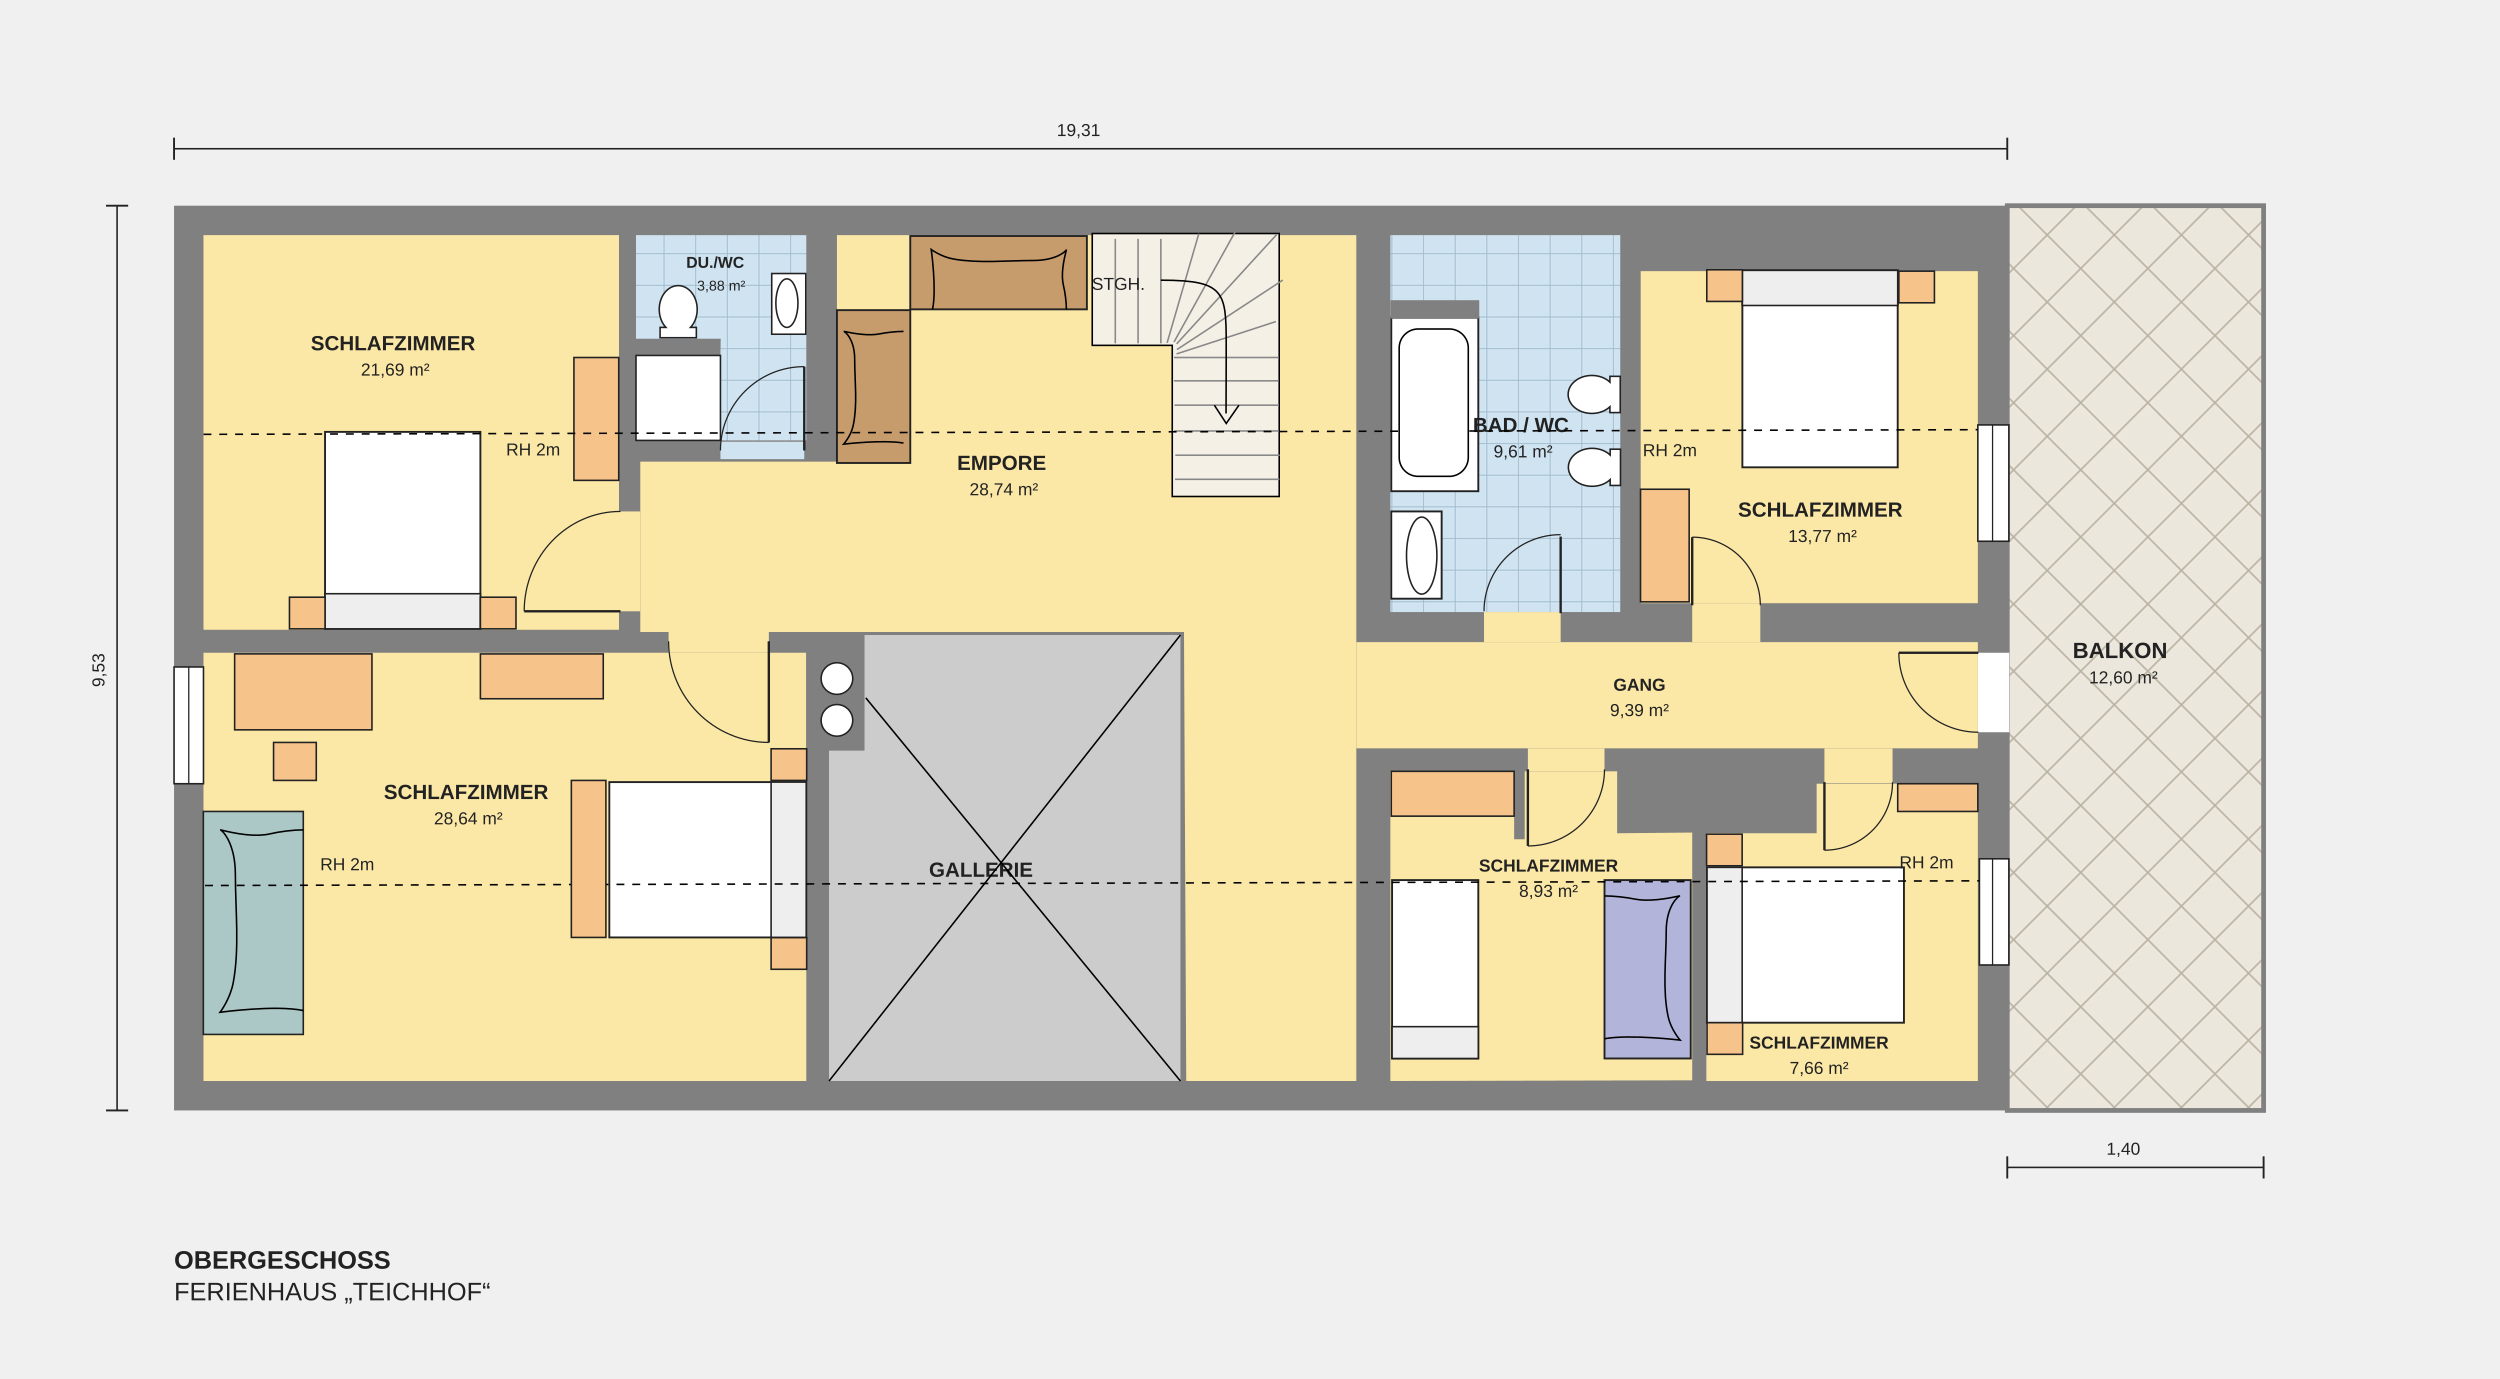
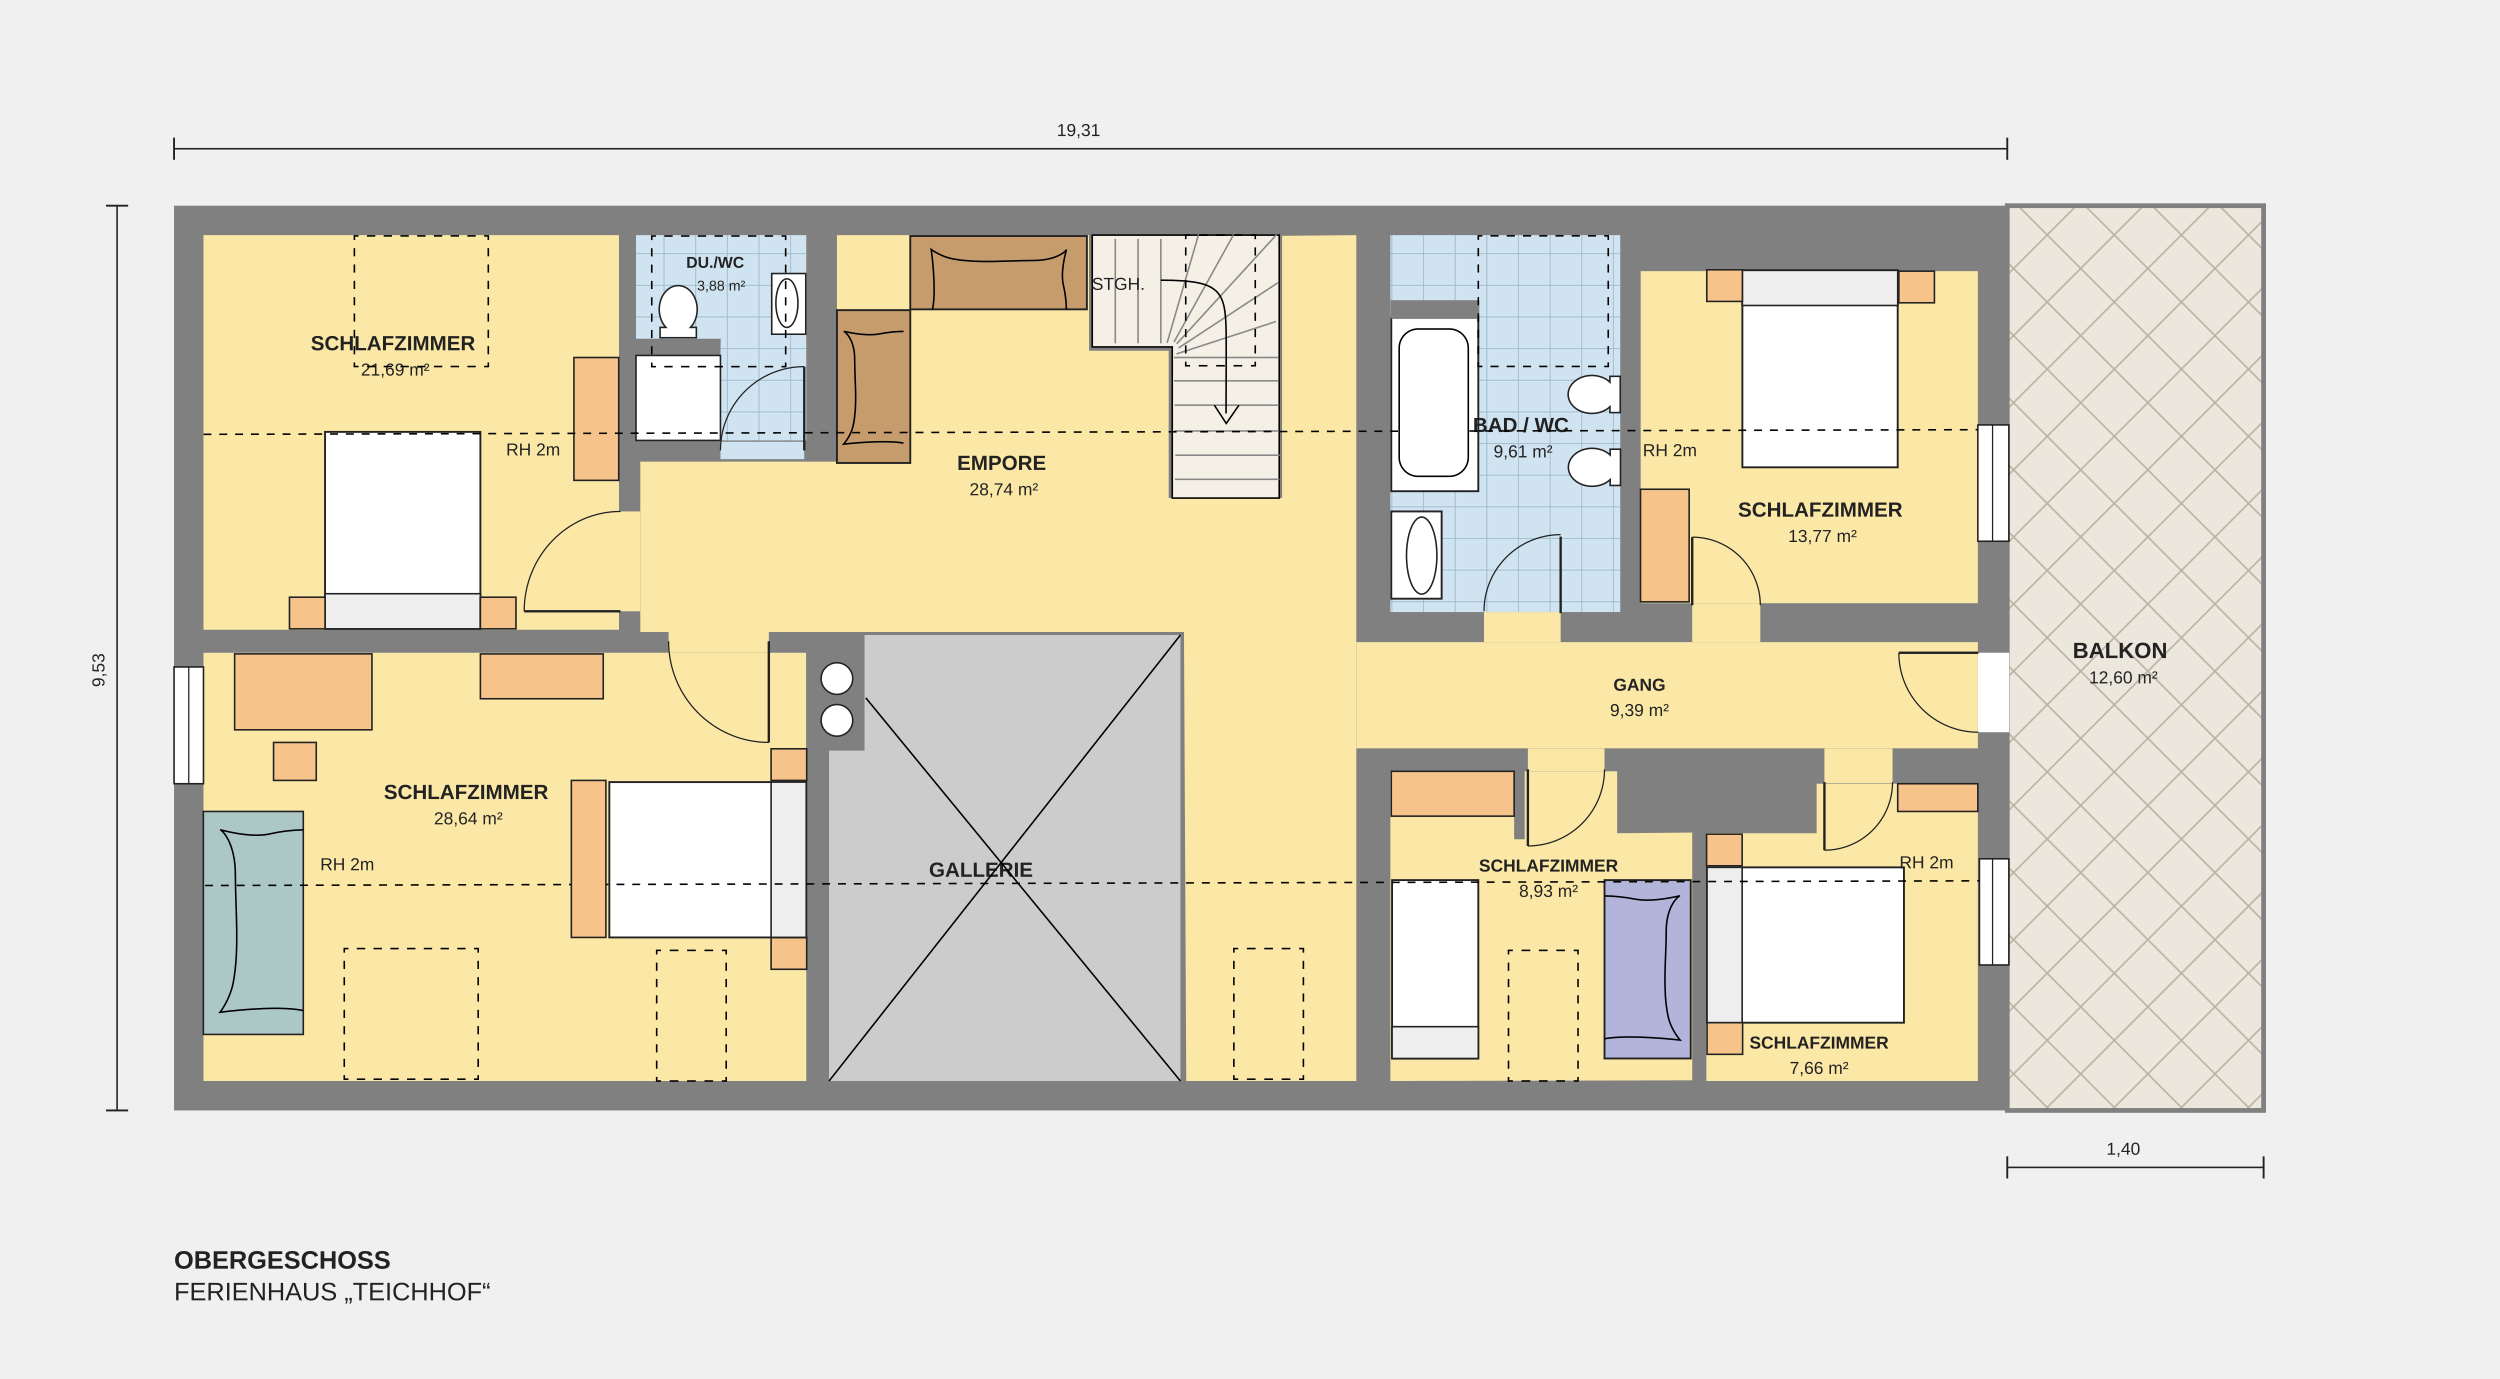
<svg xmlns="http://www.w3.org/2000/svg" width="1580" height="871" viewBox="0 0 1580 871">
  <defs>
    <clipPath id="clip-path-1">
      <path d="M0 0 L30 0 L30 30 L0 30 Z" />
    </clipPath>
    <pattern id="pattern-1" patternUnits="userSpaceOnUse" width="30" height="30" patternTransform="matrix(0.707 0.707 -0.707 0.707 0 0)">
      <g clip-path="url(#clip-path-1)">
        <rect x="0" y="0" width="30" height="30" fill="#ece7dc" />
        <rect x="0" y="0" width="30" height="30" fill="none" stroke="#b9b2a2" />
      </g>
    </pattern>
    <clipPath id="clip-path-2">
      <path d="M0 0 L20 0 L20 20 L0 20 Z" />
    </clipPath>
    <pattern id="pattern-2" patternUnits="userSpaceOnUse" width="20" height="20" patternTransform="matrix(1 0 0 1 0 0)">
      <g clip-path="url(#clip-path-2)">
        <rect x="0" y="0" width="20" height="20" fill="#cfe3f1" />
        <polyline points="0,0 20,0 20,20" fill="none" stroke="#9db8c9" />
      </g>
    </pattern>
  </defs>
  <g id="Layer_1" data-name="Layer 1">
    <rect x="1268.6" y="130" width="162" height="571.8" fill="url(#pattern-1)" stroke="#808080" stroke-width="3" />
    <text transform="matrix(1 0 0 1 1349.6 415.9)" x="0" y="0" xml:space="preserve" font-family="Arial, sans-serif" font-size="14" font-weight="600" fill="#222222" text-anchor="middle">
      <tspan x="0" y="0">BALKON</tspan>
    </text>
    <text transform="matrix(1 0 0 1 1349.6 431.9)" x="0" y="0" xml:space="preserve" font-family="Arial, sans-serif" font-size="11" fill="#222222" text-anchor="middle">
      <tspan x="0" y="0">12,60 m²</tspan>
    </text>
    <rect x="110" y="130" width="1158.6" height="571.8" fill="#808080" />
    <rect x="128.6" y="412.54" width="380.97" height="270.66" fill="#fbe8a6" />
    <polyline points="391.19,398.01 128.6,398.01 128.6,148.6 391.19,148.6" fill="#fbe8a6" />
-     <polygon points="748.282,399.427 528.95,399.427 528.95,148.6 857.19,148.6 857.19,405.83 857.19,472.94 857.19,683.2 749.707,683.2" fill="#fbe8a6" />
+     <polygon points="748.282,399.427 528.95,399.427 528.95,148.6 688.257,148.6 688.3,221.661 738.618,221.661 738.618,314.78 810.268,314.78 810.268,149.044 857.19,148.6 857.19,405.83 857.19,472.94 857.19,683.2 749.707,683.2" fill="#fbe8a6" />
    <rect x="857.19" y="405.83" width="392.81" height="67.11" fill="#fbe8a6" />
    <polygon points="878.71,683.2 878.71,487.48 956.938,487.48 956.938,530.432 963.62,530.432 963.62,487.48 1022.04,487.48 1022.04,526.62 1069.48,526.18 1069.48,682.76" fill="#fbe8a6" />
    <polyline points="1148.12,526.62 1148.12,495.31 1250,495.31 1250,683.2 1078.42,683.2 1078.42,526.62" fill="#fbe8a6" />
    <rect x="1036.91" y="171.371" width="213.09" height="209.859" fill="#fbe8a6" />
    <polygon points="401.95,278.34 401.95,224.65 455.322,224.65 455.49,214.086 401.95,214.086 401.95,148.6 509.57,148.6 509.57,278.34" fill="url(#pattern-2)" />
    <rect x="878.71" y="148.6" width="145.29" height="238.22" fill="url(#pattern-2)" />
    <rect x="509.57" y="409.19" width="38.75" height="63.75" fill="#808080" />
    <circle cx="528.945" cy="455.268" r="9.989" fill="#ffffff" stroke="#222222" />
    <circle cx="528.945" cy="428.856" r="9.989" fill="#ffffff" stroke="#222222" />
    <rect x="401.95" y="224.65" width="53.372" height="53.69" fill="#ffffff" stroke="#222222" />
    <rect x="487.73" y="172.869" width="21.52" height="38.361" fill="#ffffff" stroke="#222222" />
    <rect x="422.548" y="398.01" width="63.352" height="14.53" fill="#fbe8a6" />
    <line x1="485.9" y1="405.28" x2="485.9" y2="469.223" fill="#000000" stroke="#222222" stroke-width="1.5" />
    <path d="M422.548 405.28 C422.573 440.584 450.922 469.198 485.9 469.223" fill="none" stroke="#222222" stroke-width="0.8" />
    <rect x="387.087" y="323.23" width="17.583" height="63.1" fill="#fbe8a6" />
    <line x1="331.29" y1="386.33" x2="392.141" y2="386.33" fill="#000000" stroke="#222222" stroke-width="1.5" />
    <path d="M392.141 323.23 C358.537 323.239 331.298 351.484 331.29 386.33" fill="none" stroke="#222222" stroke-width="0.8" />
    <rect x="455.322" y="279.187" width="52.968" height="11.008" fill="#cfe3f1" />
    <line x1="508.29" y1="284.691" x2="508.29" y2="231.715" fill="#000000" stroke="#222222" stroke-width="1.5" />
    <path d="M455.322 284.691 C455.331 255.44 479.039 231.728 508.29 231.715" fill="none" stroke="#222222" stroke-width="0.8" />
    <rect x="965.62" y="472.94" width="48.43" height="14.54" fill="#fbe8a6" />
    <line x1="965.62" y1="534.64" x2="965.62" y2="486.21" fill="#000000" stroke="#222222" stroke-width="1.5" />
    <path d="M1014.05 486.21 C1014.058 499.057 1008.958 511.38 999.874 520.464 C990.79 529.548 978.467 534.648 965.62 534.64" fill="none" stroke="#222222" stroke-width="0.8" />
    <rect x="937.9" y="386.82" width="48.43" height="19.01" fill="#fbe8a6" />
    <line x1="986.33" y1="387.55" x2="986.33" y2="339.12" fill="#000000" stroke="#222222" stroke-width="1.5" />
    <path d="M937.9 386.33 C937.892 373.483 942.992 361.16 952.076 352.076 C961.16 342.992 973.483 337.892 986.33 337.9" fill="none" stroke="#222222" stroke-width="0.8" />
    <rect x="1069.48" y="381.23" width="43.04" height="24.6" fill="#fbe8a6" />
    <line x1="1069.48" y1="382.53" x2="1069.48" y2="339.48" fill="#000000" stroke="#222222" stroke-width="1.5" />
    <path d="M1112.52 382.53 C1112.533 371.11 1108.003 360.154 1099.929 352.078 C1091.855 344.002 1080.9 339.469 1069.48 339.48" fill="none" stroke="#222222" stroke-width="0.8" />
    <rect x="1153.034" y="472.94" width="43.05" height="22.057" fill="#fbe8a6" />
    <line x1="1153.034" y1="494.287" x2="1153.034" y2="537.327" fill="#000000" stroke="#222222" stroke-width="1.5" />
    <path d="M1196.084 494.287 C1196.094 505.707 1191.562 516.662 1183.486 524.736 C1175.41 532.81 1164.454 537.34 1153.034 537.327" fill="none" stroke="#222222" stroke-width="0.8" />
    <rect x="1250" y="412.54" width="19.859" height="50.235" fill="#ffffff" />
    <line x1="1250.3" y1="412.54" x2="1200.065" y2="412.54" fill="#000000" stroke="#222222" stroke-width="1.5" />
    <path d="M1250.3 462.775 C1236.974 462.785 1224.19 457.496 1214.767 448.073 C1205.344 438.65 1200.055 425.866 1200.065 412.54" fill="none" stroke="#222222" stroke-width="0.8" />
    <rect x="110" y="421.52" width="18.6" height="73.79" fill="#ffffff" stroke="#222222" />
    <rect x="1251" y="542.77" width="18.6" height="67.1" fill="#ffffff" stroke="#222222" />
    <rect x="1250" y="268.555" width="19.6" height="73.525" fill="#ffffff" stroke="#222222" />
    <line x1="119.3" y1="495.31" x2="119.3" y2="421.52" fill="#000000" stroke="#222222" stroke-width="0.8" />
    <line x1="1259.3" y1="609.87" x2="1259.3" y2="542.77" fill="#000000" stroke="#222222" stroke-width="0.8" />
    <line x1="1259.3" y1="342.08" x2="1259.3" y2="268.555" fill="#000000" stroke="#222222" stroke-width="0.8" />
    <text transform="matrix(1 0 0 1 642.09 297.017)" x="0" y="0" xml:space="preserve" font-family="Arial, sans-serif" font-size="13" font-weight="600" fill="#222222" text-anchor="middle">
      <tspan x="0" y="0">EMPORE</tspan>
    </text>
    <text transform="matrix(1 0 0 1 642.09 313.017)" x="0" y="0" xml:space="preserve" font-family="Arial, sans-serif" font-size="11" fill="#222222" text-anchor="middle">
      <tspan x="0" y="0">28,74 m²</tspan>
    </text>
    <text transform="matrix(1 0 0 1 1043.79 436.563)" x="0" y="0" xml:space="preserve" font-family="Arial, sans-serif" font-size="11" font-weight="600" fill="#222222" text-anchor="middle">
      <tspan x="0" y="0">GANG</tspan>
    </text>
    <text transform="matrix(1 0 0 1 1043.79 452.563)" x="0" y="0" xml:space="preserve" font-family="Arial, sans-serif" font-size="11" fill="#222222" text-anchor="middle">
      <tspan x="0" y="0">9,39 m²</tspan>
    </text>
    <text transform="matrix(1 0 0 1 986.33 550.845)" x="0" y="0" xml:space="preserve" font-family="Arial, sans-serif" font-size="11" font-weight="600" fill="#222222" text-anchor="middle">
      <tspan x="0" y="0">SCHLAFZIMMER</tspan>
    </text>
    <text transform="matrix(1 0 0 1 986.33 566.845)" x="0" y="0" xml:space="preserve" font-family="Arial, sans-serif" font-size="11" fill="#222222" text-anchor="middle">
      <tspan x="0" y="0">8,93 m²</tspan>
    </text>
    <text transform="matrix(1 0 0 1 1159.474 326.549)" x="0" y="0" xml:space="preserve" font-family="Arial, sans-serif" font-size="13" font-weight="600" fill="#222222" text-anchor="middle">
      <tspan x="0" y="0">SCHLAFZIMMER</tspan>
    </text>
    <text transform="matrix(1 0 0 1 1159.474 342.549)" x="0" y="0" xml:space="preserve" font-family="Arial, sans-serif" font-size="11" fill="#222222" text-anchor="middle">
      <tspan x="0" y="0">13,77 m²</tspan>
    </text>
    <text transform="matrix(1 0 0 1 458.966 169.252)" x="0" y="0" xml:space="preserve" font-family="Arial, sans-serif" font-size="10" font-weight="600" fill="#222222" text-anchor="middle">
      <tspan x="0" y="0">DU./WC</tspan>
    </text>
    <text transform="matrix(1 0 0 1 462.04 183.626)" x="0" y="0" xml:space="preserve" font-family="Arial, sans-serif" font-size="9" fill="#222222" text-anchor="middle">
      <tspan x="0" y="0">3,88 m²</tspan>
    </text>
    <line x1="110" y1="94" x2="1268.6" y2="94" fill="#000000" stroke="#222222" />
    <line x1="110" y1="87" x2="110" y2="101" fill="#000000" stroke="#222222" stroke-width="1.2" />
    <line x1="1268.6" y1="87" x2="1268.6" y2="101" fill="#000000" stroke="#222222" stroke-width="1.2" />
    <text transform="matrix(1 0 0 1 689.3 86)" x="0" y="0" xml:space="preserve" font-family="Arial, sans-serif" font-size="11" fill="#222222" text-anchor="middle">
      <tspan x="0" y="0">19,31</tspan>
    </text>
    <line x1="74" y1="130" x2="74" y2="701.8" fill="#000000" stroke="#222222" />
    <line x1="67" y1="130" x2="81" y2="130" fill="#000000" stroke="#222222" stroke-width="1.2" />
    <line x1="67" y1="701.8" x2="81" y2="701.8" fill="#000000" stroke="#222222" stroke-width="1.2" />
    <text transform="matrix(0 -1 1 0 66 415.9)" x="0" y="0" xml:space="preserve" font-family="Arial, sans-serif" font-size="11" fill="#222222" text-anchor="middle">
      <tspan x="0" y="0">9,53</tspan>
    </text>
    <line x1="1268.6" y1="737.8" x2="1430.6" y2="737.8" fill="#000000" stroke="#222222" />
    <line x1="1268.6" y1="730.8" x2="1268.6" y2="744.8" fill="#000000" stroke="#222222" stroke-width="1.2" />
    <line x1="1430.6" y1="730.8" x2="1430.6" y2="744.8" fill="#000000" stroke="#222222" stroke-width="1.2" />
    <text transform="matrix(1 0 0 1 1349.6 729.8)" x="0" y="0" xml:space="preserve" font-family="Arial, sans-serif" font-size="11" fill="#222222" text-anchor="middle">
      <tspan x="0" y="0">1,40</tspan>
    </text>
    <text transform="matrix(1 0 0 1 110 801.8)" x="0" y="0" xml:space="preserve" font-family="Arial, sans-serif" font-size="16" font-weight="bold" fill="#222222">
      <tspan x="0" y="0">OBERGESCHOSS</tspan>
    </text>
    <text transform="matrix(1 0 0 1 110 821.8)" x="0" y="0" xml:space="preserve" font-family="Arial, sans-serif" font-size="16" fill="#222222">
      <tspan x="0" y="0">FERIENHAUS „TEICHHOF“</tspan>
    </text>
    <rect x="1078.814" y="548.168" width="124.476" height="98.174" fill="#ffffff" stroke="#222222" stroke-width="1.2" />
    <rect x="879.29" y="200.69" width="55" height="109.757" fill="#ffffff" stroke="#222222" stroke-width="1.2" />
    <text transform="matrix(1 0 0 1 970.219 273.062)" x="0" y="0" xml:space="preserve" font-family="Arial, sans-serif" font-size="13" font-weight="600" fill="#222222" text-anchor="middle">
      <tspan x="0" y="0">BAD / WC</tspan>
    </text>
    <text transform="matrix(1 0 0 1 970.219 289.062)" x="0" y="0" xml:space="preserve" font-family="Arial, sans-serif" font-size="11" fill="#222222" text-anchor="middle">
      <tspan x="0" y="0">9,61 m²</tspan>
    </text>
    <rect x="879.285" y="323.23" width="31.836" height="55.145" fill="#ffffff" stroke="#222222" stroke-width="1.2" />
    <rect x="879.29" y="190.321" width="55" height="10.369" fill="#808080" stroke="#808080" stroke-width="1.2" />
    <rect x="404.67" y="291.76" width="124.521" height="107.667" fill="#fbe8a6" />
    <polygon points="523.95,683.2 523.95,474.398 546.377,474.398 546.377,401.325 746.04,401.325 746.04,683.2" fill="#cccccc" />
    <rect x="1101.179" y="170.869" width="98.174" height="124.476" fill="#ffffff" stroke="#222222" stroke-width="1.2" />
    <rect x="1101.179" y="170.869" width="98.174" height="22.2" fill="#eeeeee" stroke="#222222" />
    <rect x="1078.848" y="548.168" width="22.2" height="98.174" fill="#eeeeee" stroke="#222222" />
    <text transform="matrix(1 0 0 1 1157.295 662.719)" x="0" y="0" xml:space="preserve" font-family="Arial, sans-serif" font-size="11" font-weight="600" fill="#222222" text-anchor="middle">
      <tspan x="0" y="0">SCHLAFZIMMER</tspan>
    </text>
    <text transform="matrix(1 0 0 1 1157.295 678.719)" x="0" y="0" xml:space="preserve" font-family="Arial, sans-serif" font-size="11" fill="#222222" text-anchor="middle">
      <tspan x="0" y="0">7,66 m²</tspan>
    </text>
    <rect x="385.094" y="494.287" width="124.476" height="98.174" fill="#ffffff" stroke="#222222" stroke-width="1.2" />
    <rect x="205.433" y="272.951" width="98.174" height="124.476" fill="#ffffff" stroke="#222222" stroke-width="1.2" />
    <rect x="205.433" y="375.227" width="98.174" height="22.2" fill="#eeeeee" stroke="#222222" />
    <rect x="487.336" y="494.287" width="22.2" height="98.174" fill="#eeeeee" stroke="#222222" />
    <text transform="matrix(1 0 0 1 257.427 221.369)" x="0" y="0" xml:space="preserve" font-family="Arial, sans-serif" font-size="13" font-weight="600" fill="#222222" text-anchor="middle">
      <tspan x="0" y="0">SCHLAFZIMMER</tspan>
    </text>
    <text transform="matrix(1 0 0 1 257.427 237.369)" x="0" y="0" xml:space="preserve" font-family="Arial, sans-serif" font-size="11" fill="#222222" text-anchor="middle">
      <tspan x="0" y="0">21,69 m²</tspan>
    </text>
    <text transform="matrix(1 0 0 1 303.607 504.992)" x="0" y="0" xml:space="preserve" font-family="Arial, sans-serif" font-size="13" font-weight="600" fill="#222222" text-anchor="middle">
      <tspan x="0" y="0">SCHLAFZIMMER</tspan>
    </text>
    <text transform="matrix(1 0 0 1 303.607 520.992)" x="0" y="0" xml:space="preserve" font-family="Arial, sans-serif" font-size="11" fill="#222222" text-anchor="middle">
      <tspan x="0" y="0">28,64 m²</tspan>
    </text>
    <rect x="148.29" y="413.252" width="86.781" height="48" fill="#f6c38b" stroke="#222222" />
    <rect x="172.89" y="469.223" width="27" height="24" fill="#f6c38b" stroke="#222222" />
    <rect x="128.509" y="512.845" width="63.171" height="140.909" fill="#abc8c6" stroke="#222222" />
    <rect x="879.795" y="556.221" width="54.495" height="112.738" fill="#ffffff" stroke="#222222" stroke-width="1.2" />
    <rect x="879.795" y="648.852" width="54.495" height="20.107" fill="#eeeeee" stroke="#222222" />
    <rect x="1014.05" y="556.221" width="54.495" height="112.738" fill="#b2b4d9" stroke="#222222" stroke-width="1.2" />
-     <polygon points="690.3,147.58 808.462,147.58 808.462,313.78 740.864,313.78 740.864,218.273 690.3,218.273" fill="#f4f0e6" stroke="#000000" stroke-miterlimit="10" />
+     <polygon points="690.3,148.58 808.462,148.58 808.462,314.78 740.864,314.78 740.864,219.273 690.3,219.273" fill="#f4f0e6" stroke="#000000" stroke-miterlimit="10" />
    <line x1="704.862" y1="150.98" x2="704.862" y2="216.98" fill="#000000" stroke="#888888" />
    <line x1="719.261" y1="150.98" x2="719.261" y2="216.98" fill="#000000" stroke="#888888" />
    <line x1="733.661" y1="150.98" x2="733.661" y2="216.98" fill="#000000" stroke="#888888" />
    <line x1="806.859" y1="148.237" x2="743.639" y2="217.326" fill="#000000" stroke="#888888" />
-     <line x1="810.727" y1="177.005" x2="743.811" y2="220.932" fill="#000000" stroke="#888888" />
+     <line x1="807.747" y1="178.617" x2="744.811" y2="219.932" fill="#000000" stroke="#888888" />
    <line x1="806.344" y1="203.225" x2="743.588" y2="223.661" fill="#000000" stroke="#888888" />
    <text transform="matrix(1 0 0 1 714.479 183.202)" x="0" y="0" xml:space="preserve" font-family="Arial, sans-serif" font-size="11" fill="#222222" text-anchor="middle">
      <tspan x="0" y="0">STGH.</tspan>
    </text>
    <line x1="807.966" y1="225.946" x2="741.966" y2="225.946" fill="#000000" stroke="#888888" />
    <line x1="780.801" y1="146.173" x2="741.966" y2="216.167" fill="#000000" stroke="#888888" />
    <line x1="757.654" y1="147.662" x2="737.618" y2="216.672" fill="#000000" stroke="#888888" />
    <line x1="807.859" y1="240.68" x2="741.859" y2="240.68" fill="#000000" stroke="#888888" />
    <line x1="808.249" y1="256.071" x2="742.249" y2="256.071" fill="#000000" stroke="#888888" />
    <line x1="807.966" y1="272.38" x2="741.966" y2="272.38" fill="#000000" stroke="#888888" />
    <line x1="808.811" y1="287.688" x2="742.811" y2="287.688" fill="#000000" stroke="#888888" />
    <line x1="808.588" y1="302.927" x2="742.588" y2="302.927" fill="#000000" stroke="#888888" />
    <rect x="528.945" y="196.014" width="46.345" height="96.587" fill="#c69c6d" stroke="#222222" stroke-width="1.2" />
    <rect x="575.29" y="149.161" width="111.623" height="46.344" fill="#c69c6d" stroke="#222222" stroke-width="1.2" />
    <text transform="matrix(1 0 0 1 629.024 554.133)" x="0" y="0" xml:space="preserve" font-family="Arial, sans-serif" font-size="13" font-weight="600" fill="#222222" text-anchor="middle">
      <tspan x="0" y="0">GALLERIE</tspan>
    </text>
    <text transform="matrix(1 0 0 1 1063.002 288.303)" x="0" y="0" xml:space="preserve" font-family="Arial, sans-serif" font-size="11" fill="#222222" text-anchor="middle">
      <tspan x="0" y="0">RH 2m</tspan>
    </text>
    <text transform="matrix(1 0 0 1 1225.183 548.765)" x="0" y="0" xml:space="preserve" font-family="Arial, sans-serif" font-size="11" fill="#222222" text-anchor="middle">
      <tspan x="0" y="0">RH 2m</tspan>
    </text>
    <path d="M733.661 177.079 C777.269 177.079 774.859 185.533 774.966 225.946 C774.979 230.825 774.859 261.293 774.859 261.293" fill="none" stroke="#000000" stroke-miterlimit="10" />
    <polyline points="767.461,256.071 774.996,267.625 783.009,256.071" fill="none" stroke="#000000" stroke-miterlimit="10" />
    <text transform="matrix(1 0 0 1 344.603 287.864)" x="0" y="0" xml:space="preserve" font-family="Arial, sans-serif" font-size="11" fill="#222222" text-anchor="middle">
      <tspan x="0" y="0">RH 2m</tspan>
    </text>
    <text transform="matrix(1 0 0 1 227.112 549.989)" x="0" y="0" xml:space="preserve" font-family="Arial, sans-serif" font-size="11" fill="#222222" text-anchor="middle">
      <tspan x="0" y="0">RH 2m</tspan>
    </text>
    <rect x="487.336" y="473.23" width="22.492" height="19.993" fill="#f6c38b" stroke="#222222" />
    <rect x="487.336" y="592.597" width="22.492" height="19.993" fill="#f6c38b" stroke="#222222" />
    <rect x="303.607" y="377.434" width="22.492" height="19.993" fill="#f6c38b" stroke="#222222" />
    <rect x="182.941" y="377.434" width="22.492" height="19.993" fill="#f6c38b" stroke="#222222" />
    <rect x="1078.687" y="170.509" width="22.492" height="19.993" fill="#f6c38b" stroke="#222222" />
    <rect x="1200.065" y="171.371" width="22.492" height="19.993" fill="#f6c38b" stroke="#222222" />
    <rect x="1078.848" y="646.342" width="22.492" height="19.993" fill="#f6c38b" stroke="#222222" />
    <rect x="1078.556" y="527.182" width="22.492" height="19.993" fill="#f6c38b" stroke="#222222" />
    <rect x="1036.798" y="309.203" width="30.747" height="71.172" fill="#f6c38b" stroke="#222222" />
    <rect x="1199.353" y="495.31" width="50.647" height="17.535" fill="#f6c38b" stroke="#222222" />
    <rect x="879.29" y="487.48" width="77.648" height="28.327" fill="#f6c38b" stroke="#222222" />
    <rect x="303.607" y="413.277" width="77.648" height="28.328" fill="#f6c38b" stroke="#222222" />
    <rect x="362.715" y="225.946" width="28.327" height="77.648" fill="#f6c38b" stroke="#222222" />
    <line x1="128.6" y1="274.511" x2="1250" y2="271.555" fill="#cccccc" stroke="#000000" stroke-miterlimit="10" stroke-dasharray="5 5" />
    <line x1="129.6" y1="559.64" x2="1251" y2="556.684" fill="#cccccc" stroke="#000000" stroke-miterlimit="10" stroke-dasharray="5 5" />
    <rect x="361.096" y="493.223" width="21.832" height="99.238" fill="#f6c38b" stroke="#222222" />
    <path d="M589.349 195.505 C592.074 182.782 588.541 157.696 588.541 157.696 C588.541 157.696 594.682 162.243 602.339 163.647 C618.4 166.591 636.62 164.636 652.985 164.636 C667.848 164.636 673.849 158.668 674.002 157.696 C672.191 164.622 670.433 173.661 672.112 180.505 C673.125 184.633 673.951 190.821 673.951 195.505 L673.951 195.505" fill="none" stroke="#000000" stroke-miterlimit="10" />
    <path d="M571.022 280.014 C558.298 277.741 533.213 280.688 533.213 280.688 C533.213 280.688 537.759 275.566 539.163 269.179 C542.107 255.784 540.153 240.588 540.153 226.939 C540.153 214.543 534.185 209.538 533.213 209.41 C540.138 210.921 549.178 212.387 556.022 210.986 C560.15 210.142 566.338 209.453 571.022 209.453 L571.022 209.453" fill="none" stroke="#000000" stroke-miterlimit="10" />
    <path d="M191.68 638.66 C173.989 634.983 139.111 639.751 139.111 639.751 C139.111 639.751 145.433 631.463 147.385 621.128 C151.478 599.451 148.76 574.861 148.76 552.774 C148.76 532.715 140.463 524.616 139.111 524.409 C148.74 526.854 161.308 529.226 170.825 526.959 C176.564 525.593 185.168 524.478 191.68 524.478 L191.68 524.478" fill="none" stroke="#000000" stroke-miterlimit="10" />
    <path d="M1014.05 656.476 C1030.122 653.57 1061.81 657.338 1061.81 657.338 C1061.81 657.338 1056.066 650.788 1054.293 642.618 C1050.574 625.485 1053.043 606.048 1053.043 588.589 C1053.043 572.734 1060.581 566.332 1061.81 566.168 C1053.061 568.101 1041.643 569.976 1032.997 568.184 C1027.784 567.104 1019.967 566.223 1014.05 566.223 L1014.05 566.223" fill="none" stroke="#000000" stroke-miterlimit="10" />
    <ellipse cx="898.516" cy="351.136" rx="9.604" ry="24.356" fill="#ffffff" stroke="#222222" />
    <path d="M896.282 207.919 L915.955 207.919 C922.582 207.919 927.955 213.291 927.955 219.919 L927.955 289.059 C927.955 295.686 922.582 301.059 915.955 301.059 L896.282 301.059 C889.655 301.059 884.282 295.686 884.282 289.059 L884.282 219.919 C884.282 213.291 889.655 207.919 896.282 207.919 Z" fill="#ffffff" stroke="#000000" stroke-miterlimit="10" />
    <ellipse cx="497.323" cy="191.576" rx="6.987" ry="15.343" fill="#ffffff" stroke="#222222" />
    <path d="M416.636 195.505 C416.636 187.221 422.009 180.505 428.636 180.505 C435.263 180.505 440.636 187.221 440.636 195.505 C440.636 200.075 439.001 204.168 436.423 206.919 L440.095 206.919 L440.095 213.443 L417.177 213.443 L417.177 206.919 L420.849 206.919 C418.271 204.168 416.636 200.075 416.636 195.505 Z" fill="#ffffff" stroke="#222222" />
    <path d="M1006.062 261.293 C997.778 261.293 991.062 255.921 991.062 249.293 C991.062 242.666 997.778 237.293 1006.062 237.293 C1010.632 237.293 1014.725 238.928 1017.476 241.506 L1017.476 237.834 L1024 237.834 L1024 260.752 L1017.476 260.752 L1017.476 257.08 C1014.725 259.658 1010.632 261.293 1006.062 261.293 Z" fill="#ffffff" stroke="#222222" />
    <path d="M1006.207 307.345 C997.922 307.345 991.207 301.972 991.207 295.345 C991.207 288.718 997.922 283.345 1006.207 283.345 C1010.776 283.345 1014.869 284.98 1017.62 287.558 L1017.62 283.886 L1024.144 283.886 L1024.144 306.804 L1017.62 306.804 L1017.62 303.132 C1014.869 305.71 1010.776 307.345 1006.207 307.345 Z" fill="#ffffff" stroke="#222222" />
    <line x1="746.04" y1="401.325" x2="523.95" y2="683.2" fill="none" stroke="#000000" stroke-miterlimit="10" />
    <line x1="746.04" y1="683.2" x2="547.184" y2="441.051" fill="none" stroke="#000000" stroke-miterlimit="10" />
+     <g>
+       <path d="M411.406 151.74 L411.406 149.161 L411.406 148.661 L411.906 148.661 L414.551 148.661 L414.551 149.661 L411.906 149.661 L411.906 149.161 L412.406 149.161 L412.406 151.74 Z M419.84 148.661 L425.13 148.661 L425.13 149.661 L419.84 149.661 Z M430.42 148.661 L435.71 148.661 L435.71 149.661 L430.42 149.661 Z M440.999 148.661 L446.289 148.661 L446.289 149.661 L440.999 149.661 Z M451.579 148.661 L456.869 148.661 L456.869 149.661 L451.579 149.661 Z M462.158 148.661 L467.448 148.661 L467.448 149.661 L462.158 149.661 Z M472.738 148.661 L478.028 148.661 L478.028 149.661 L472.738 149.661 Z M483.318 148.661 L488.607 148.661 L488.607 149.661 L483.318 149.661 Z M493.897 148.661 L496.542 148.661 L497.042 148.661 L497.042 149.161 L497.042 151.74 L496.042 151.74 L496.042 149.161 L496.542 149.161 L496.542 149.661 L493.897 149.661 Z M497.042 156.9 L497.042 162.06 L496.042 162.06 L496.042 156.9 Z M497.042 167.219 L497.042 172.379 L496.042 172.379 L496.042 167.219 Z M497.042 177.538 L497.042 182.698 L496.042 182.698 L496.042 177.538 Z M497.042 187.858 L497.042 193.017 L496.042 193.017 L496.042 187.858 Z M497.042 198.177 L497.042 203.337 L496.042 203.337 L496.042 198.177 Z M497.042 208.496 L497.042 213.656 L496.042 213.656 L496.042 208.496 Z M497.042 218.815 L497.042 223.975 L496.042 223.975 L496.042 218.815 Z M497.042 229.135 L497.042 231.715 L497.042 232.215 L496.542 232.215 L493.897 232.215 L493.897 231.215 L496.542 231.215 L496.542 231.715 L496.042 231.715 L496.042 229.135 Z M488.607 232.215 L483.318 232.215 L483.318 231.215 L488.607 231.215 Z M478.028 232.215 L472.738 232.215 L472.738 231.215 L478.028 231.215 Z M467.448 232.215 L462.158 232.215 L462.158 231.215 L467.448 231.215 Z M456.869 232.215 L451.579 232.215 L451.579 231.215 L456.869 231.215 Z M446.289 232.215 L440.999 232.215 L440.999 231.215 L446.289 231.215 Z M435.71 232.215 L430.42 232.215 L430.42 231.215 L435.71 231.215 Z M425.13 232.215 L419.84 232.215 L419.84 231.215 L425.13 231.215 Z M414.551 232.215 L411.906 232.215 L411.406 232.215 L411.406 231.715 L411.406 229.135 L412.406 229.135 L412.406 231.715 L411.906 231.715 L411.906 231.215 L414.551 231.215 Z M411.406 223.975 L411.406 218.815 L412.406 218.815 L412.406 223.975 Z M411.406 213.656 L411.406 208.496 L412.406 208.496 L412.406 213.656 Z M411.406 203.337 L411.406 198.177 L412.406 198.177 L412.406 203.337 Z M411.406 193.017 L411.406 187.858 L412.406 187.858 L412.406 193.017 Z M411.406 182.698 L411.406 177.538 L412.406 177.538 L412.406 182.698 Z M411.406 172.379 L411.406 167.219 L412.406 167.219 L412.406 172.379 Z M411.406 162.06 L411.406 156.9 L412.406 156.9 L412.406 162.06 Z" fill="#000000" />
+     </g>
+     <g>
+       <path d="M223.47 151.667 L223.47 149.087 L223.47 148.587 L223.97 148.587 L226.615 148.587 L226.615 149.587 L223.97 149.587 L223.97 149.087 L224.47 149.087 L224.47 151.667 Z M231.905 148.587 L237.195 148.587 L237.195 149.587 L231.905 149.587 Z M242.485 148.587 L247.774 148.587 L247.774 149.587 L242.485 149.587 Z M253.064 148.587 L258.354 148.587 L258.354 149.587 L253.064 149.587 Z M263.644 148.587 L268.933 148.587 L268.933 149.587 L263.644 149.587 Z M274.223 148.587 L279.513 148.587 L279.513 149.587 L274.223 149.587 Z M284.803 148.587 L290.093 148.587 L290.093 149.587 L284.803 149.587 Z M295.382 148.587 L300.672 148.587 L300.672 149.587 L295.382 149.587 Z M305.962 148.587 L308.607 148.587 L309.107 148.587 L309.107 149.087 L309.107 151.667 L308.107 151.667 L308.107 149.087 L308.607 149.087 L308.607 149.587 L305.962 149.587 Z M309.107 156.827 L309.107 161.986 L308.107 161.986 L308.107 156.827 Z M309.107 167.146 L309.107 172.305 L308.107 172.305 L308.107 167.146 Z M309.107 177.465 L309.107 182.625 L308.107 182.625 L308.107 177.465 Z M309.107 187.784 L309.107 192.944 L308.107 192.944 L308.107 187.784 Z M309.107 198.103 L309.107 203.263 L308.107 203.263 L308.107 198.103 Z M309.107 208.423 L309.107 213.582 L308.107 213.582 L308.107 208.423 Z M309.107 218.742 L309.107 223.902 L308.107 223.902 L308.107 218.742 Z M309.107 229.061 L309.107 231.641 L309.107 232.141 L308.607 232.141 L305.962 232.141 L305.962 231.141 L308.607 231.141 L308.607 231.641 L308.107 231.641 L308.107 229.061 Z M300.672 232.141 L295.382 232.141 L295.382 231.141 L300.672 231.141 Z M290.093 232.141 L284.803 232.141 L284.803 231.141 L290.093 231.141 Z M279.513 232.141 L274.223 232.141 L274.223 231.141 L279.513 231.141 Z M268.933 232.141 L263.644 232.141 L263.644 231.141 L268.933 231.141 Z M258.354 232.141 L253.064 232.141 L253.064 231.141 L258.354 231.141 Z M247.774 232.141 L242.485 232.141 L242.485 231.141 L247.774 231.141 Z M237.195 232.141 L231.905 232.141 L231.905 231.141 L237.195 231.141 Z M226.615 232.141 L223.97 232.141 L223.47 232.141 L223.47 231.641 L223.47 229.061 L224.47 229.061 L224.47 231.641 L223.97 231.641 L223.97 231.141 L226.615 231.141 Z M223.47 223.902 L223.47 218.742 L224.47 218.742 L224.47 223.902 Z M223.47 213.582 L223.47 208.423 L224.47 208.423 L224.47 213.582 Z M223.47 203.263 L223.47 198.103 L224.47 198.103 L224.47 203.263 Z M223.47 192.944 L223.47 187.784 L224.47 187.784 L224.47 192.944 Z M223.47 182.625 L223.47 177.465 L224.47 177.465 L224.47 182.625 Z M223.47 172.305 L223.47 167.146 L224.47 167.146 L224.47 172.305 Z M223.47 161.986 L223.47 156.827 L224.47 156.827 L224.47 161.986 Z" fill="#000000" />
+     </g>
+     <g>
+       <path d="M217.077 602.076 L217.077 599.496 L217.077 598.996 L217.577 598.996 L220.222 598.996 L220.222 599.996 L217.577 599.996 L217.577 599.496 L218.077 599.496 L218.077 602.076 Z M225.512 598.996 L230.801 598.996 L230.801 599.996 L225.512 599.996 Z M236.091 598.996 L241.381 598.996 L241.381 599.996 L236.091 599.996 Z M246.671 598.996 L251.96 598.996 L251.96 599.996 L246.671 599.996 Z M257.25 598.996 L262.54 598.996 L262.54 599.996 L257.25 599.996 Z M267.83 598.996 L273.119 598.996 L273.119 599.996 L267.83 599.996 Z M278.409 598.996 L283.699 598.996 L283.699 599.996 L278.409 599.996 Z M288.989 598.996 L294.279 598.996 L294.279 599.996 L288.989 599.996 Z M299.568 598.996 L302.213 598.996 L302.713 598.996 L302.713 599.496 L302.713 602.076 L301.713 602.076 L301.713 599.496 L302.213 599.496 L302.213 599.996 L299.568 599.996 Z M302.713 607.236 L302.713 612.395 L301.713 612.395 L301.713 607.236 Z M302.713 617.555 L302.713 622.715 L301.713 622.715 L301.713 617.555 Z M302.713 627.874 L302.713 633.034 L301.713 633.034 L301.713 627.874 Z M302.713 638.193 L302.713 643.353 L301.713 643.353 L301.713 638.193 Z M302.713 648.513 L302.713 653.672 L301.713 653.672 L301.713 648.513 Z M302.713 658.832 L302.713 663.992 L301.713 663.992 L301.713 658.832 Z M302.713 669.151 L302.713 674.311 L301.713 674.311 L301.713 669.151 Z M302.713 679.47 L302.713 682.05 L302.713 682.55 L302.213 682.55 L299.568 682.55 L299.568 681.55 L302.213 681.55 L302.213 682.05 L301.713 682.05 L301.713 679.47 Z M294.279 682.55 L288.989 682.55 L288.989 681.55 L294.279 681.55 Z M283.699 682.55 L278.409 682.55 L278.409 681.55 L283.699 681.55 Z M273.119 682.55 L267.83 682.55 L267.83 681.55 L273.119 681.55 Z M262.54 682.55 L257.25 682.55 L257.25 681.55 L262.54 681.55 Z M251.96 682.55 L246.671 682.55 L246.671 681.55 L251.96 681.55 Z M241.381 682.55 L236.091 682.55 L236.091 681.55 L241.381 681.55 Z M230.801 682.55 L225.512 682.55 L225.512 681.55 L230.801 681.55 Z M220.222 682.55 L217.577 682.55 L217.077 682.55 L217.077 682.05 L217.077 679.47 L218.077 679.47 L218.077 682.05 L217.577 682.05 L217.577 681.55 L220.222 681.55 Z M217.077 674.311 L217.077 669.151 L218.077 669.151 L218.077 674.311 Z M217.077 663.992 L217.077 658.832 L218.077 658.832 L218.077 663.992 Z M217.077 653.672 L217.077 648.513 L218.077 648.513 L218.077 653.672 Z M217.077 643.353 L217.077 638.193 L218.077 638.193 L218.077 643.353 Z M217.077 633.034 L217.077 627.874 L218.077 627.874 L218.077 633.034 Z M217.077 622.715 L217.077 617.555 L218.077 617.555 L218.077 622.715 Z M217.077 612.395 L217.077 607.236 L218.077 607.236 L218.077 612.395 Z" fill="#000000" />
+     </g>
+     <g>
+       <path d="M933.79 151.624 L933.79 149.044 L933.79 148.544 L934.29 148.544 L936.856 148.544 L936.856 149.544 L934.29 149.544 L934.29 149.044 L934.79 149.044 L934.79 151.624 Z M941.989 148.544 L947.122 148.544 L947.122 149.544 L941.989 149.544 Z M952.254 148.544 L957.387 148.544 L957.387 149.544 L952.254 149.544 Z M962.52 148.544 L967.653 148.544 L967.653 149.544 L962.52 149.544 Z M972.785 148.544 L977.918 148.544 L977.918 149.544 L972.785 149.544 Z M983.051 148.544 L988.183 148.544 L988.183 149.544 L983.051 149.544 Z M993.316 148.544 L998.449 148.544 L998.449 149.544 L993.316 149.544 Z M1003.581 148.544 L1008.714 148.544 L1008.714 149.544 L1003.581 149.544 Z M1013.847 148.544 L1016.413 148.544 L1016.913 148.544 L1016.913 149.044 L1016.913 151.624 L1015.913 151.624 L1015.913 149.044 L1016.413 149.044 L1016.413 149.544 L1013.847 149.544 Z M1016.913 156.783 L1016.913 161.943 L1015.913 161.943 L1015.913 156.783 Z M1016.913 167.103 L1016.913 172.262 L1015.913 172.262 L1015.913 167.103 Z M1016.913 177.422 L1016.913 182.582 L1015.913 182.582 L1015.913 177.422 Z M1016.913 187.741 L1016.913 192.901 L1015.913 192.901 L1015.913 187.741 Z M1016.913 198.06 L1016.913 203.22 L1015.913 203.22 L1015.913 198.06 Z M1016.913 208.38 L1016.913 213.539 L1015.913 213.539 L1015.913 208.38 Z M1016.913 218.699 L1016.913 223.858 L1015.913 223.858 L1015.913 218.699 Z M1016.913 229.018 L1016.913 231.598 L1016.913 232.098 L1016.413 232.098 L1013.847 232.098 L1013.847 231.098 L1016.413 231.098 L1016.413 231.598 L1015.913 231.598 L1015.913 229.018 Z M1008.714 232.098 L1003.581 232.098 L1003.581 231.098 L1008.714 231.098 Z M998.449 232.098 L993.316 232.098 L993.316 231.098 L998.449 231.098 Z M988.183 232.098 L983.051 232.098 L983.051 231.098 L988.183 231.098 Z M977.918 232.098 L972.785 232.098 L972.785 231.098 L977.918 231.098 Z M967.653 232.098 L962.52 232.098 L962.52 231.098 L967.653 231.098 Z M957.387 232.098 L952.254 232.098 L952.254 231.098 L957.387 231.098 Z M947.122 232.098 L941.989 232.098 L941.989 231.098 L947.122 231.098 Z M936.856 232.098 L934.29 232.098 L933.79 232.098 L933.79 231.598 L933.79 229.018 L934.79 229.018 L934.79 231.598 L934.29 231.598 L934.29 231.098 L936.856 231.098 Z M933.79 223.858 L933.79 218.699 L934.79 218.699 L934.79 223.858 Z M933.79 213.539 L933.79 208.38 L934.79 208.38 L934.79 213.539 Z M933.79 203.22 L933.79 198.06 L934.79 198.06 L934.79 203.22 Z M933.79 192.901 L933.79 187.741 L934.79 187.741 L934.79 192.901 Z M933.79 182.582 L933.79 177.422 L934.79 177.422 L934.79 182.582 Z M933.79 172.262 L933.79 167.103 L934.79 167.103 L934.79 172.262 Z M933.79 161.943 L933.79 156.783 L934.79 156.783 L934.79 161.943 Z" fill="#000000" />
+     </g>
+     <g>
+       <path d="M414.518 603.226 L414.518 600.646 L414.518 600.146 L415.018 600.146 L417.765 600.146 L417.765 601.146 L415.018 601.146 L415.018 600.646 L415.518 600.646 L415.518 603.226 Z M423.258 600.146 L428.752 600.146 L428.752 601.146 L423.258 601.146 Z M434.245 600.146 L439.739 600.146 L439.739 601.146 L434.245 601.146 Z M445.232 600.146 L450.726 600.146 L450.726 601.146 L445.232 601.146 Z M456.219 600.146 L458.966 600.146 L459.466 600.146 L459.466 600.646 L459.466 603.226 L458.466 603.226 L458.466 600.646 L458.966 600.646 L458.966 601.146 L456.219 601.146 Z M459.466 608.385 L459.466 613.545 L458.466 613.545 L458.466 608.385 Z M459.466 618.705 L459.466 623.864 L458.466 623.864 L458.466 618.705 Z M459.466 629.024 L459.466 634.184 L458.466 634.184 L458.466 629.024 Z M459.466 639.343 L459.466 644.503 L458.466 644.503 L458.466 639.343 Z M459.466 649.662 L459.466 654.822 L458.466 654.822 L458.466 649.662 Z M459.466 659.982 L459.466 665.141 L458.466 665.141 L458.466 659.982 Z M459.466 670.301 L459.466 675.461 L458.466 675.461 L458.466 670.301 Z M459.466 680.62 L459.466 683.2 L459.466 683.7 L458.966 683.7 L456.219 683.7 L456.219 682.7 L458.966 682.7 L458.966 683.2 L458.466 683.2 L458.466 680.62 Z M450.726 683.7 L445.232 683.7 L445.232 682.7 L450.726 682.7 Z M439.739 683.7 L434.245 683.7 L434.245 682.7 L439.739 682.7 Z M428.752 683.7 L423.258 683.7 L423.258 682.7 L428.752 682.7 Z M417.765 683.7 L415.018 683.7 L414.518 683.7 L414.518 683.2 L414.518 680.62 L415.518 680.62 L415.518 683.2 L415.018 683.2 L415.018 682.7 L417.765 682.7 Z M414.518 675.461 L414.518 670.301 L415.518 670.301 L415.518 675.461 Z M414.518 665.141 L414.518 659.982 L415.518 659.982 L415.518 665.141 Z M414.518 654.822 L414.518 649.662 L415.518 649.662 L415.518 654.822 Z M414.518 644.503 L414.518 639.343 L415.518 639.343 L415.518 644.503 Z M414.518 634.184 L414.518 629.024 L415.518 629.024 L415.518 634.184 Z M414.518 623.864 L414.518 618.705 L415.518 618.705 L415.518 623.864 Z M414.518 613.545 L414.518 608.385 L415.518 608.385 L415.518 613.545 Z" fill="#000000" />
+     </g>
+     <g>
+       <path d="M952.878 603.226 L952.878 600.646 L952.878 600.146 L953.378 600.146 L956.124 600.146 L956.124 601.146 L953.378 601.146 L953.378 600.646 L953.878 600.646 L953.878 603.226 Z M961.618 600.146 L967.111 600.146 L967.111 601.146 L961.618 601.146 Z M972.605 600.146 L978.098 600.146 L978.098 601.146 L972.605 601.146 Z M983.592 600.146 L989.085 600.146 L989.085 601.146 L983.592 601.146 Z M994.579 600.146 L997.326 600.146 L997.826 600.146 L997.826 600.646 L997.826 603.226 L996.826 603.226 L996.826 600.646 L997.326 600.646 L997.326 601.146 L994.579 601.146 Z M997.826 608.385 L997.826 613.545 L996.826 613.545 L996.826 608.385 Z M997.826 618.705 L997.826 623.864 L996.826 623.864 L996.826 618.705 Z M997.826 629.024 L997.826 634.184 L996.826 634.184 L996.826 629.024 Z M997.826 639.343 L997.826 644.503 L996.826 644.503 L996.826 639.343 Z M997.826 649.662 L997.826 654.822 L996.826 654.822 L996.826 649.662 Z M997.826 659.982 L997.826 665.141 L996.826 665.141 L996.826 659.982 Z M997.826 670.301 L997.826 675.461 L996.826 675.461 L996.826 670.301 Z M997.826 680.62 L997.826 683.2 L997.826 683.7 L997.326 683.7 L994.579 683.7 L994.579 682.7 L997.326 682.7 L997.326 683.2 L996.826 683.2 L996.826 680.62 Z M989.085 683.7 L983.592 683.7 L983.592 682.7 L989.085 682.7 Z M978.098 683.7 L972.605 683.7 L972.605 682.7 L978.098 682.7 Z M967.111 683.7 L961.618 683.7 L961.618 682.7 L967.111 682.7 Z M956.124 683.7 L953.378 683.7 L952.878 683.7 L952.878 683.2 L952.878 680.62 L953.878 680.62 L953.878 683.2 L953.378 683.2 L953.378 682.7 L956.124 682.7 Z M952.878 675.461 L952.878 670.301 L953.878 670.301 L953.878 675.461 Z M952.878 665.141 L952.878 659.982 L953.878 659.982 L953.878 665.141 Z M952.878 654.822 L952.878 649.662 L953.878 649.662 L953.878 654.822 Z M952.878 644.503 L952.878 639.343 L953.878 639.343 L953.878 644.503 Z M952.878 634.184 L952.878 629.024 L953.878 629.024 L953.878 634.184 Z M952.878 623.864 L952.878 618.705 L953.878 618.705 L953.878 623.864 Z M952.878 613.545 L952.878 608.385 L953.878 608.385 L953.878 613.545 Z" fill="#000000" />
+     </g>
+     <g>
+       <path d="M779.301 602.076 L779.301 599.496 L779.301 598.996 L779.801 598.996 L782.548 598.996 L782.548 599.996 L779.801 599.996 L779.801 599.496 L780.301 599.496 L780.301 602.076 Z M788.042 598.996 L793.535 598.996 L793.535 599.996 L788.042 599.996 Z M799.029 598.996 L804.522 598.996 L804.522 599.996 L799.029 599.996 Z M810.016 598.996 L815.509 598.996 L815.509 599.996 L810.016 599.996 Z M821.003 598.996 L823.749 598.996 L824.249 598.996 L824.249 599.496 L824.249 602.076 L823.249 602.076 L823.249 599.496 L823.749 599.496 L823.749 599.996 L821.003 599.996 Z M824.249 607.236 L824.249 612.395 L823.249 612.395 L823.249 607.236 Z M824.249 617.555 L824.249 622.715 L823.249 622.715 L823.249 617.555 Z M824.249 627.874 L824.249 633.034 L823.249 633.034 L823.249 627.874 Z M824.249 638.193 L824.249 643.353 L823.249 643.353 L823.249 638.193 Z M824.249 648.513 L824.249 653.672 L823.249 653.672 L823.249 648.513 Z M824.249 658.832 L824.249 663.992 L823.249 663.992 L823.249 658.832 Z M824.249 669.151 L824.249 674.311 L823.249 674.311 L823.249 669.151 Z M824.249 679.47 L824.249 682.05 L824.249 682.55 L823.749 682.55 L821.003 682.55 L821.003 681.55 L823.749 681.55 L823.749 682.05 L823.249 682.05 L823.249 679.47 Z M815.509 682.55 L810.016 682.55 L810.016 681.55 L815.509 681.55 Z M804.522 682.55 L799.029 682.55 L799.029 681.55 L804.522 681.55 Z M793.535 682.55 L788.042 682.55 L788.042 681.55 L793.535 681.55 Z M782.548 682.55 L779.801 682.55 L779.301 682.55 L779.301 682.05 L779.301 679.47 L780.301 679.47 L780.301 682.05 L779.801 682.05 L779.801 681.55 L782.548 681.55 Z M779.301 674.311 L779.301 669.151 L780.301 669.151 L780.301 674.311 Z M779.301 663.992 L779.301 658.832 L780.301 658.832 L780.301 663.992 Z M779.301 653.672 L779.301 648.513 L780.301 648.513 L780.301 653.672 Z M779.301 643.353 L779.301 638.193 L780.301 638.193 L780.301 643.353 Z M779.301 633.034 L779.301 627.874 L780.301 627.874 L780.301 633.034 Z M779.301 622.715 L779.301 617.555 L780.301 617.555 L780.301 622.715 Z M779.301 612.395 L779.301 607.236 L780.301 607.236 L780.301 612.395 Z" fill="#000000" />
+     </g>
+     <g>
+       <path d="M748.881 151.18 L748.881 148.6 L748.881 148.1 L749.381 148.1 L752.128 148.1 L752.128 149.1 L749.381 149.1 L749.381 148.6 L749.881 148.6 L749.881 151.18 Z M757.621 148.1 L763.115 148.1 L763.115 149.1 L757.621 149.1 Z M768.608 148.1 L774.101 148.1 L774.101 149.1 L768.608 149.1 Z M779.595 148.1 L785.088 148.1 L785.088 149.1 L779.595 149.1 Z M790.582 148.1 L793.329 148.1 L793.829 148.1 L793.829 148.6 L793.829 151.18 L792.829 151.18 L792.829 148.6 L793.329 148.6 L793.329 149.1 L790.582 149.1 Z M793.829 156.339 L793.829 161.499 L792.829 161.499 L792.829 156.339 Z M793.829 166.659 L793.829 171.818 L792.829 171.818 L792.829 166.659 Z M793.829 176.978 L793.829 182.138 L792.829 182.138 L792.829 176.978 Z M793.829 187.297 L793.829 192.457 L792.829 192.457 L792.829 187.297 Z M793.829 197.616 L793.829 202.776 L792.829 202.776 L792.829 197.616 Z M793.829 207.936 L793.829 213.095 L792.829 213.095 L792.829 207.936 Z M793.829 218.255 L793.829 223.415 L792.829 223.415 L792.829 218.255 Z M793.829 228.574 L793.829 231.154 L793.829 231.654 L793.329 231.654 L790.582 231.654 L790.582 230.654 L793.329 230.654 L793.329 231.154 L792.829 231.154 L792.829 228.574 Z M785.088 231.654 L779.595 231.654 L779.595 230.654 L785.088 230.654 Z M774.101 231.654 L768.608 231.654 L768.608 230.654 L774.101 230.654 Z M763.115 231.654 L757.621 231.654 L757.621 230.654 L763.115 230.654 Z M752.128 231.654 L749.381 231.654 L748.881 231.654 L748.881 231.154 L748.881 228.574 L749.881 228.574 L749.881 231.154 L749.381 231.154 L749.381 230.654 L752.128 230.654 Z M748.881 223.415 L748.881 218.255 L749.881 218.255 L749.881 223.415 Z M748.881 213.095 L748.881 207.936 L749.881 207.936 L749.881 213.095 Z M748.881 202.776 L748.881 197.616 L749.881 197.616 L749.881 202.776 Z M748.881 192.457 L748.881 187.297 L749.881 187.297 L749.881 192.457 Z M748.881 182.138 L748.881 176.978 L749.881 176.978 L749.881 182.138 Z M748.881 171.818 L748.881 166.659 L749.881 166.659 L749.881 171.818 Z M748.881 161.499 L748.881 156.339 L749.881 156.339 L749.881 161.499 Z" fill="#000000" />
+     </g>
  </g>
</svg>
